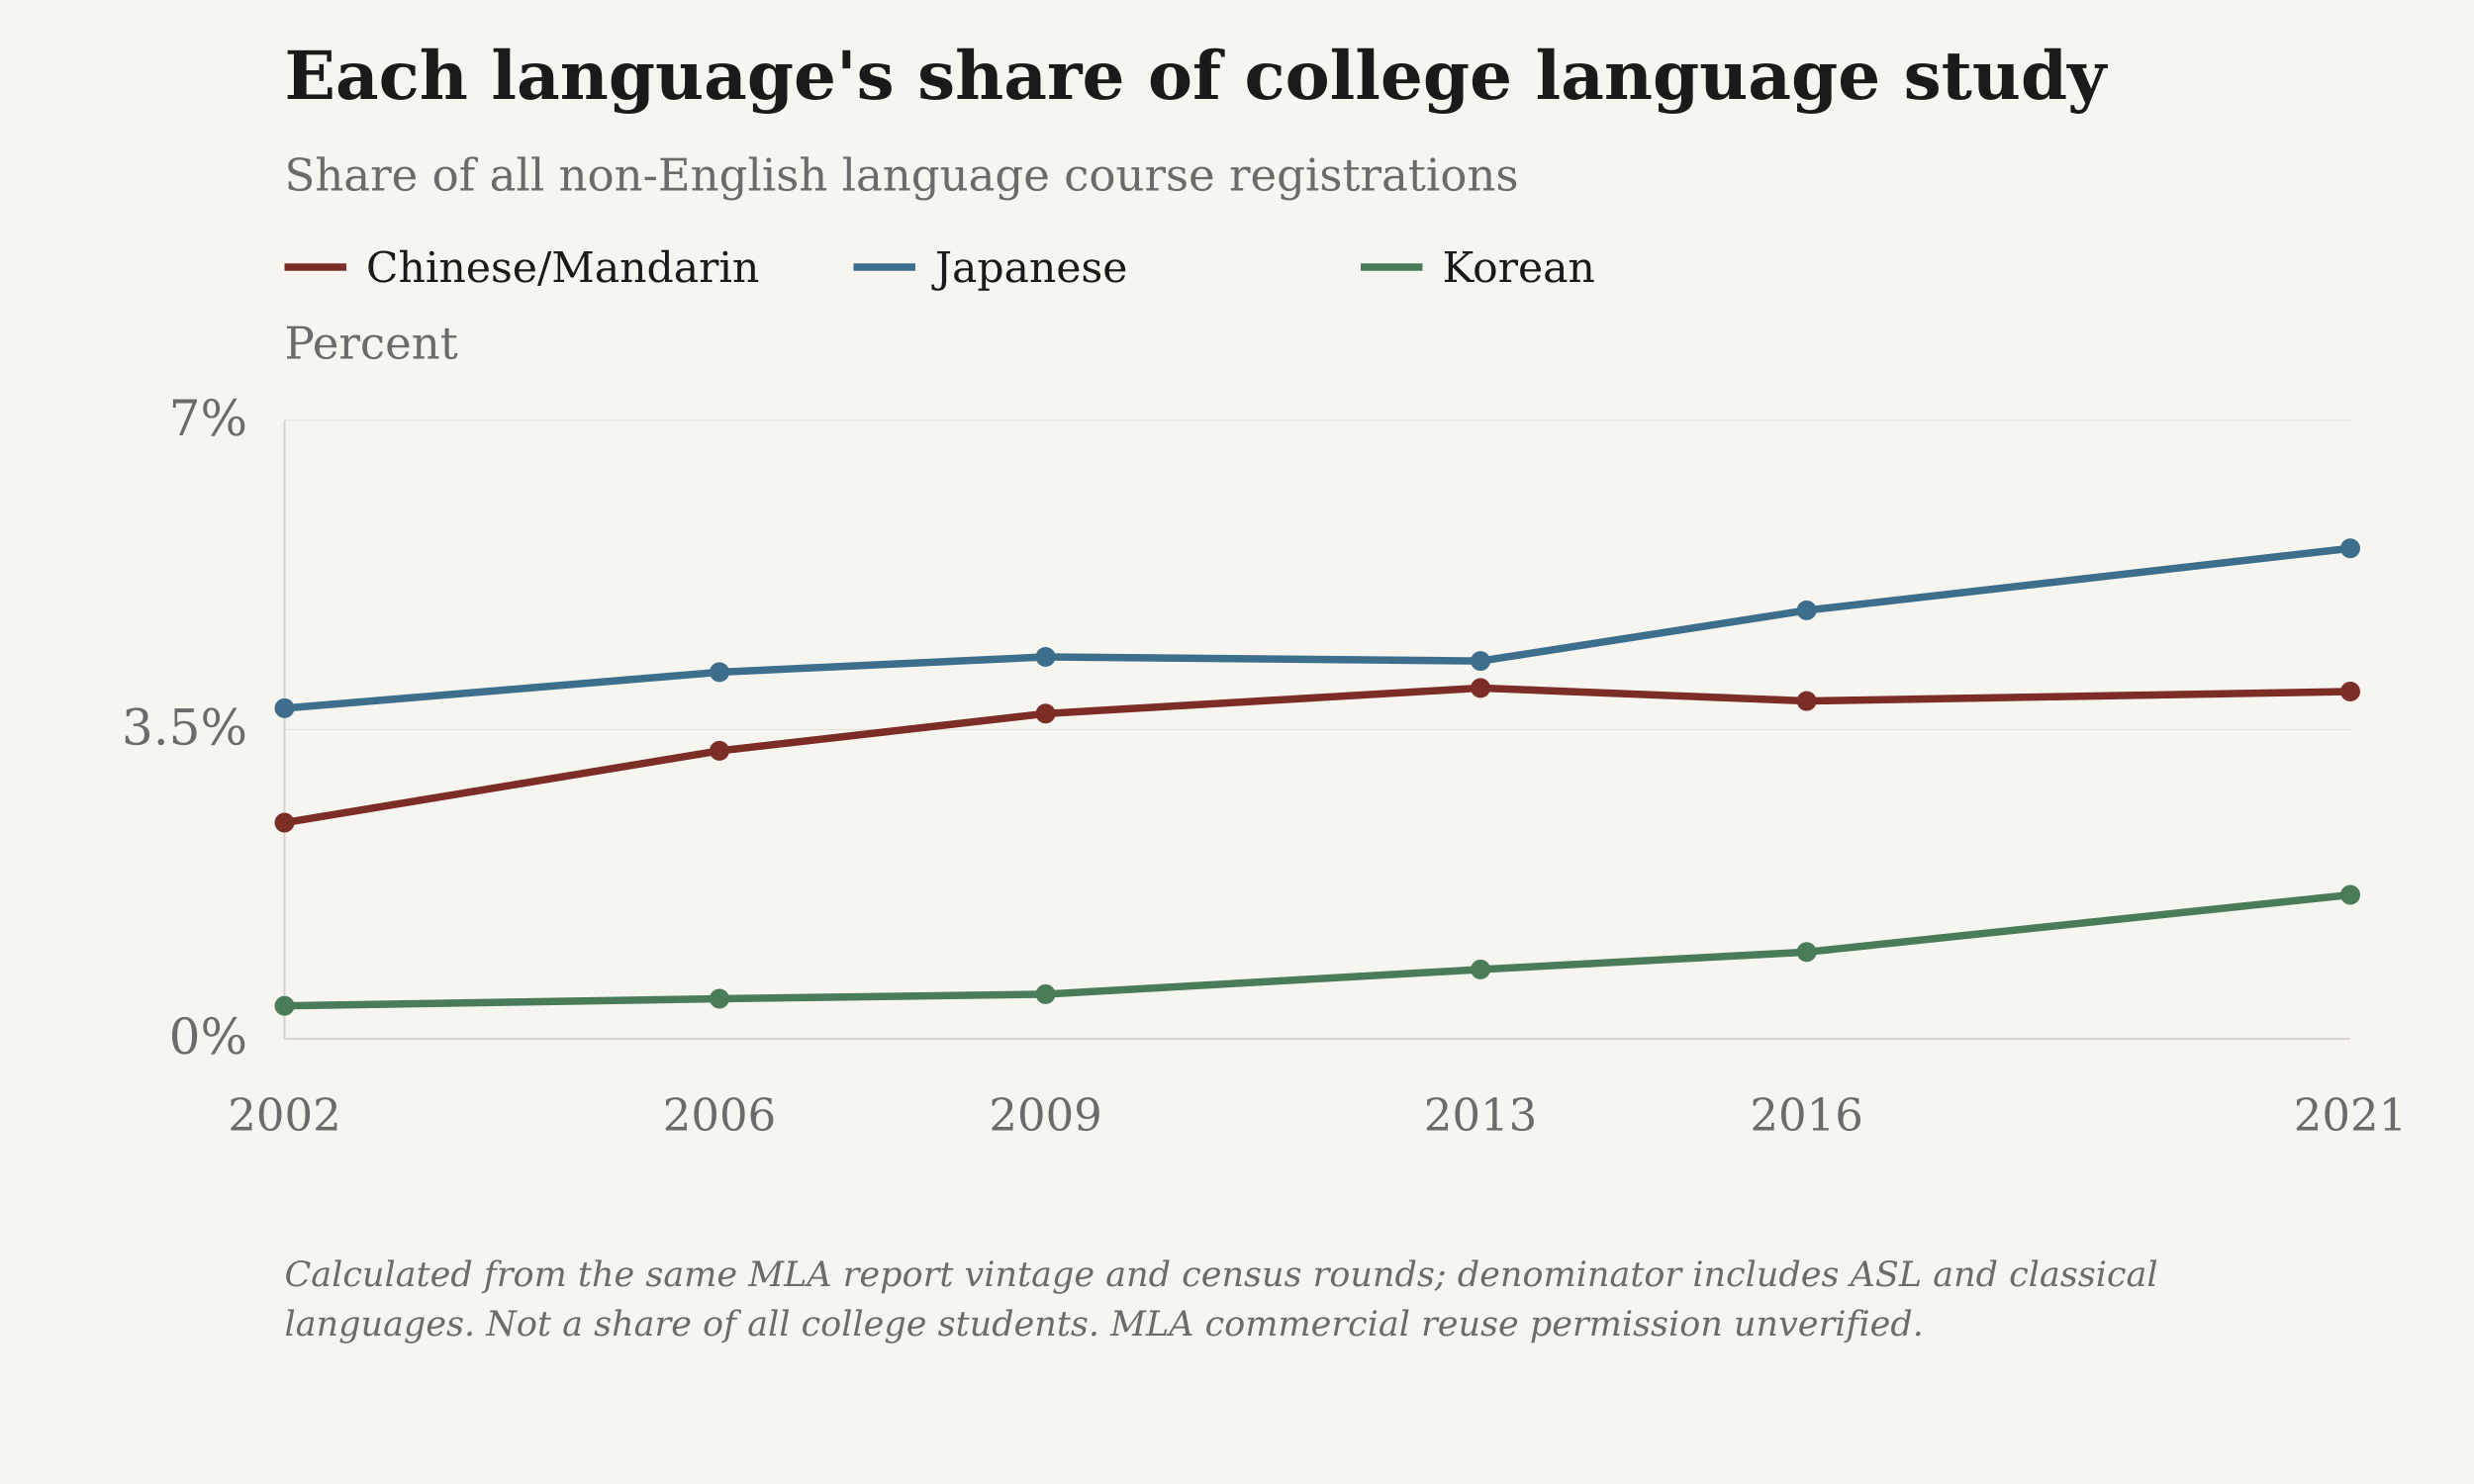
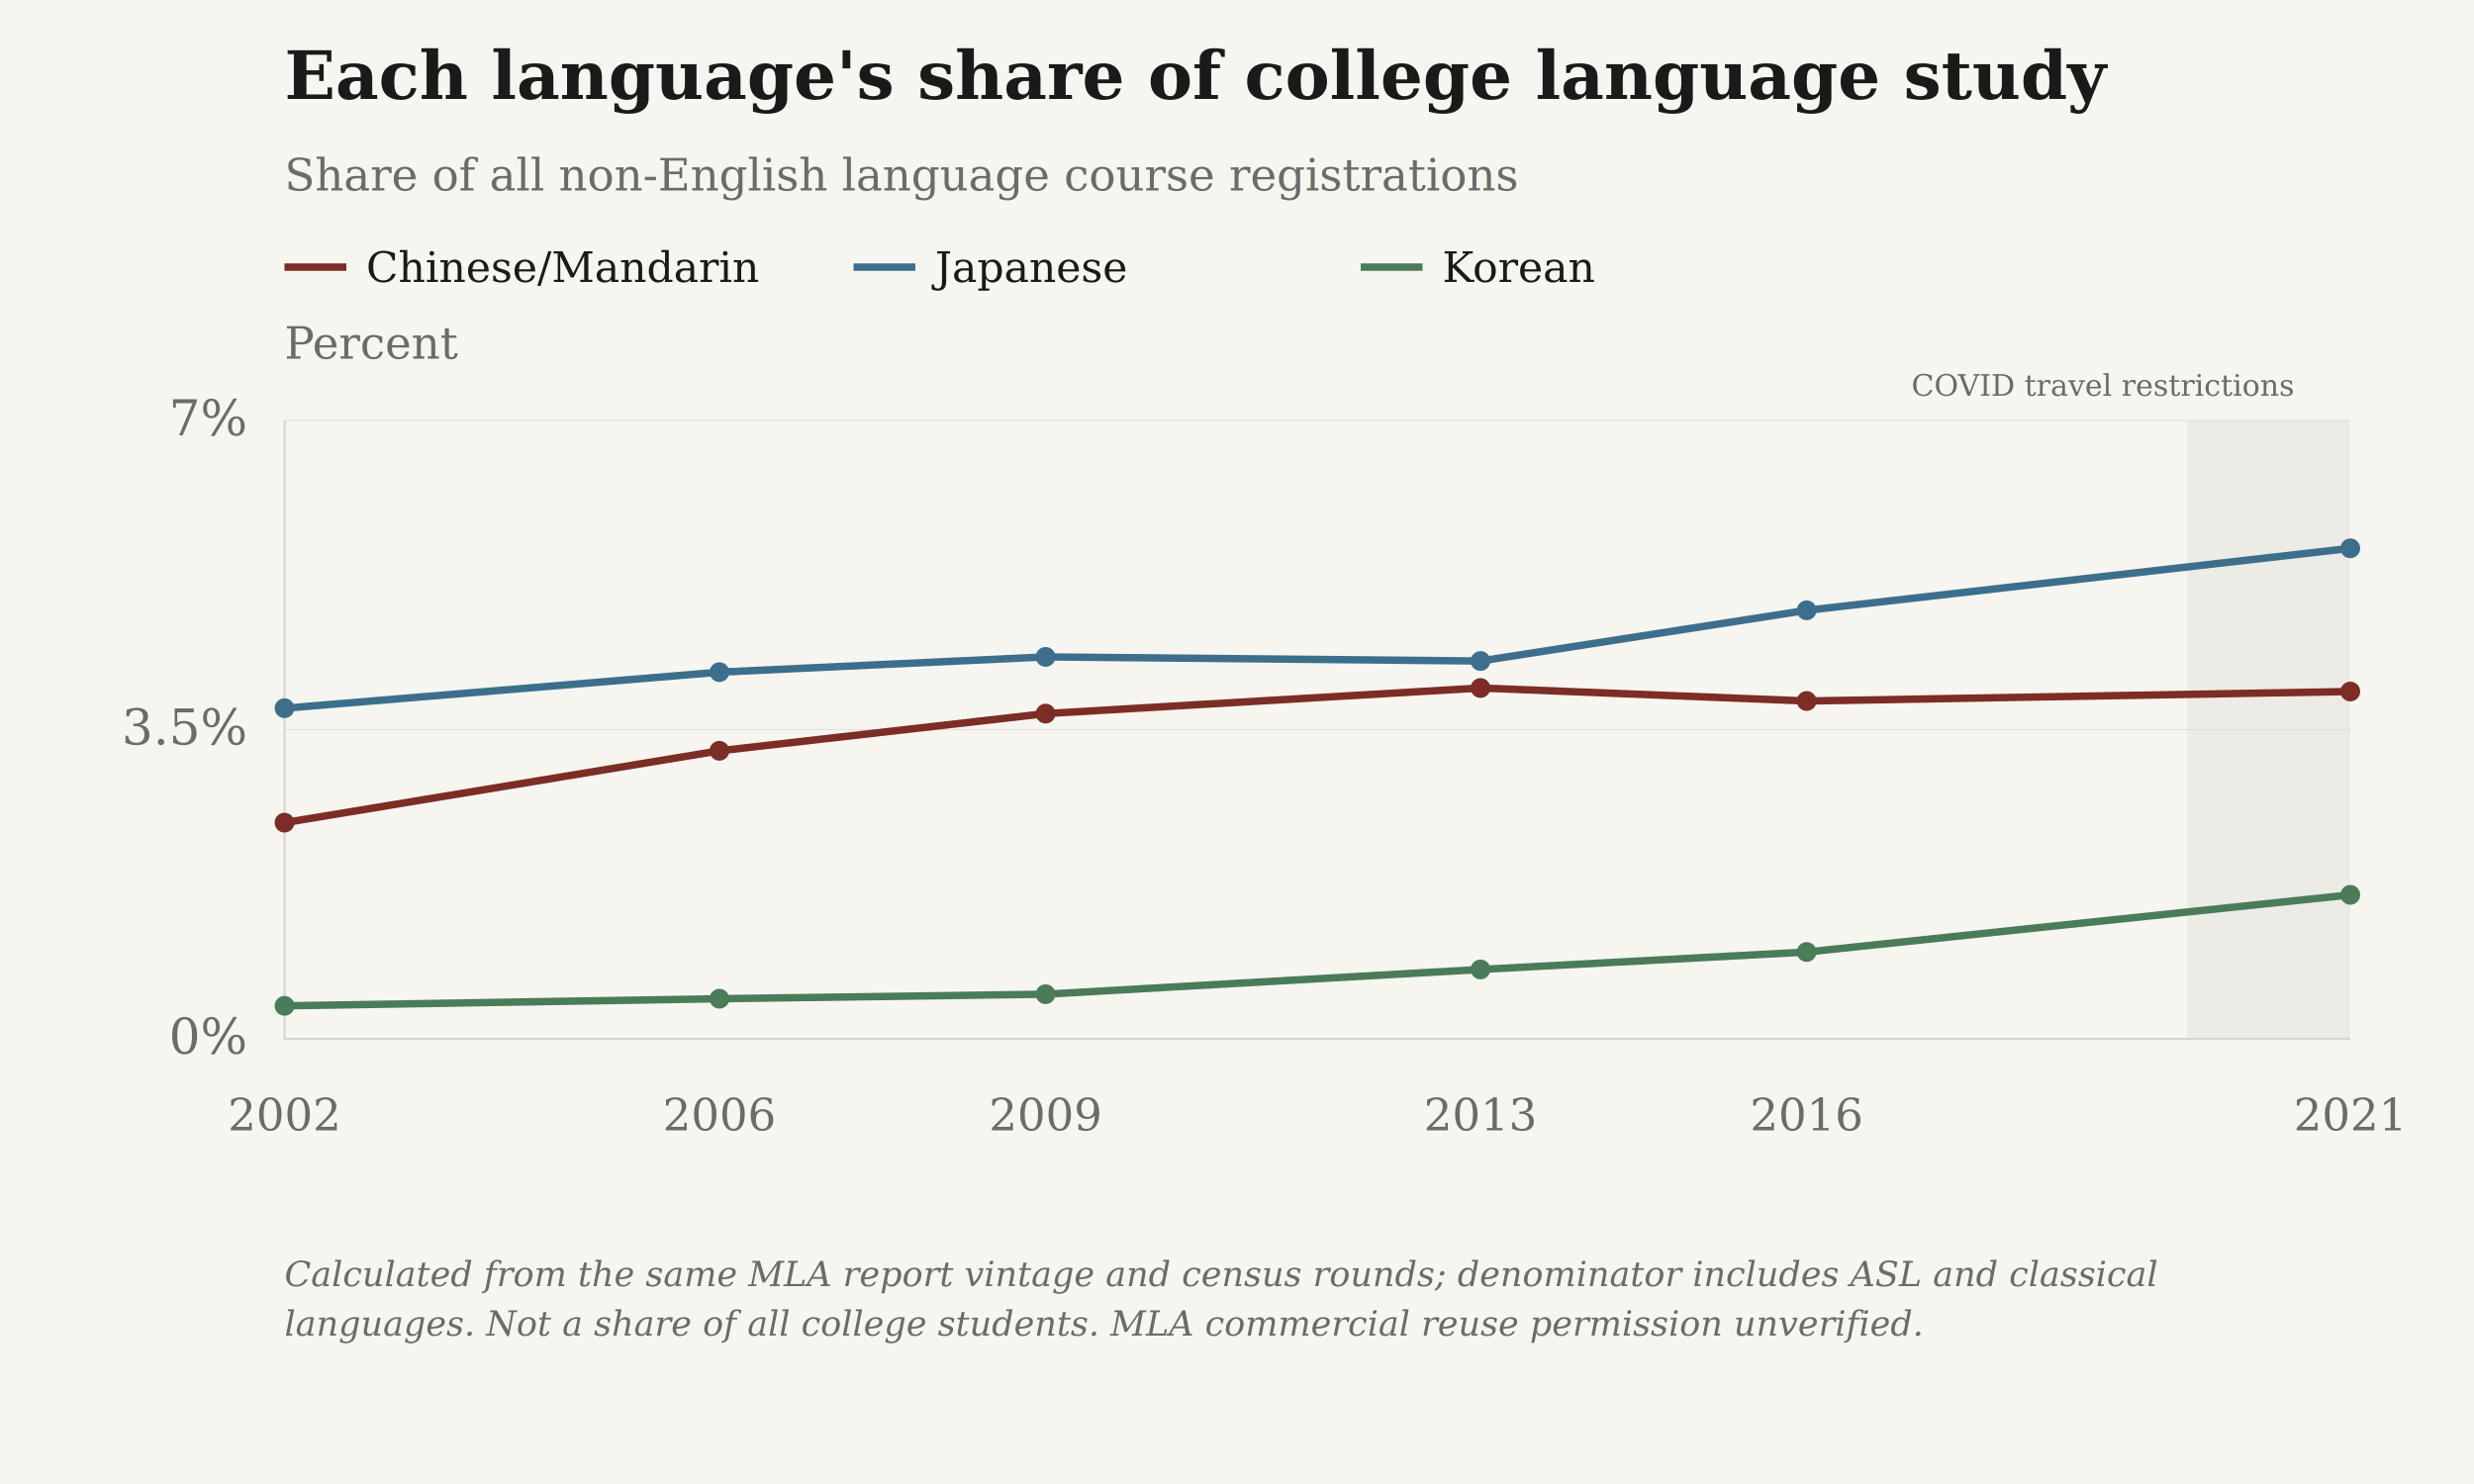
<svg xmlns="http://www.w3.org/2000/svg" viewBox="0 0 1000 600" role="img" aria-label="Each language's share of college language study">
  <rect class="chart-background" width="1000" height="600" fill="#F7F5F0" />
  <g font-family="DejaVu Serif, Georgia, 'Times New Roman', serif" font-size="20" fill="#6B6B6B">
    <text x="115" y="40" font-size="27" font-weight="bold" fill="#1A1A1A">Each language's share of college language study</text>
    <text x="115" y="77" font-size="18">Share of all non-English language course registrations</text>
    <text class="axis-unit" x="115" y="145" font-size="18">Percent</text>
+     <rect class="covid-band" data-start-year="2020" data-end-year="2022" x="884.08" y="170" width="65.92" height="250" fill="#D6D3CC" fill-opacity=".3" pointer-events="none" />
+     <text class="covid-label" x="850.00" y="160" text-anchor="middle" font-size="12" fill="#6B6B6B">COVID travel restrictions</text>
    <path d="M115 108h25" stroke="#7B2D26" stroke-width="3" />
    <text class="legend-label" x="148" y="114" font-size="17" fill="#1A1A1A">Chinese/Mandarin</text>
    <path d="M345 108h25" stroke="#3D6F8C" stroke-width="3" />
    <text class="legend-label" x="378" y="114" font-size="17" fill="#1A1A1A">Japanese</text>
    <path d="M550 108h25" stroke="#4A7C59" stroke-width="3" />
    <text class="legend-label" x="583" y="114" font-size="17" fill="#1A1A1A">Korean</text>
    <path d="M115 420.00H950" stroke="#D6D3CC" stroke-opacity=".6" stroke-width=".5" />
    <text x="100" y="426.00" text-anchor="end">0%</text>
    <path d="M115 295.00H950" stroke="#D6D3CC" stroke-opacity=".6" stroke-width=".5" />
    <text x="100" y="301.00" text-anchor="end">3.5%</text>
    <path d="M115 170.00H950" stroke="#D6D3CC" stroke-opacity=".6" stroke-width=".5" />
    <text x="100" y="176.00" text-anchor="end">7%</text>
    <path d="M115 170V420H950" stroke="#D6D3CC" stroke-width=".8" fill="none" />
    <text class="year-tick" x="115.00" y="457" text-anchor="middle" font-size="18">2002</text>
    <text class="year-tick" x="290.79" y="457" text-anchor="middle" font-size="18">2006</text>
    <text class="year-tick" x="422.63" y="457" text-anchor="middle" font-size="18">2009</text>
    <text class="year-tick" x="598.42" y="457" text-anchor="middle" font-size="18">2013</text>
    <text class="year-tick" x="730.26" y="457" text-anchor="middle" font-size="18">2016</text>
    <text class="year-tick" x="950.00" y="457" text-anchor="middle" font-size="18">2021</text>
    <path class="data-line" data-series-id="mla:chinese" d="M115.00,332.61 L290.79,303.55 L422.63,288.52 L598.42,278.17 L730.26,283.43 L950.00,279.59" stroke="#7B2D26" stroke-width="3" fill="none" />
    <circle class="language-point" data-series-id="mla:chinese" data-year="2002" data-value="2.4468282506105785" data-period="2002" data-reported-value="34153" data-reported-unit="course registrations" data-status="observed" cx="115.00" cy="332.61" r="4" fill="#7B2D26" />
    <circle class="language-point" data-series-id="mla:chinese" data-year="2006" data-value="3.2606143524905478" data-period="2006" data-reported-value="51382" data-reported-unit="course registrations" data-status="observed" cx="290.79" cy="303.55" r="4" fill="#7B2D26" />
    <circle class="language-point" data-series-id="mla:chinese" data-year="2009" data-value="3.681480144792616" data-period="2009" data-reported-value="61612" data-reported-unit="course registrations" data-status="observed" cx="422.63" cy="288.52" r="4" fill="#7B2D26" />
    <circle class="language-point" data-series-id="mla:chinese" data-year="2013" data-value="3.9711730131644347" data-period="2013" data-reported-value="61997" data-reported-unit="course registrations" data-status="observed" cx="598.42" cy="278.17" r="4" fill="#7B2D26" />
    <circle class="language-point" data-series-id="mla:chinese" data-year="2016" data-value="3.8240950130552718" data-period="2016" data-reported-value="54248" data-reported-unit="course registrations" data-status="observed" cx="730.26" cy="283.43" r="4" fill="#7B2D26" />
    <circle class="language-point" data-series-id="mla:chinese" data-year="2021" data-value="3.9314640585440763" data-period="2021" data-reported-value="46492" data-reported-unit="course registrations" data-status="observed" cx="950.00" cy="279.59" r="4" fill="#7B2D26" />
    <path class="data-line" data-series-id="mla:japanese" d="M115.00,286.34 L290.79,271.76 L422.63,265.59 L598.42,267.25 L730.26,246.76 L950.00,221.70" stroke="#3D6F8C" stroke-width="3" fill="none" />
    <circle class="language-point" data-series-id="mla:japanese" data-year="2002" data-value="3.7424944852690953" data-period="2002" data-reported-value="52238" data-reported-unit="course registrations" data-status="observed" cx="115.00" cy="286.34" r="4" fill="#3D6F8C" />
    <circle class="language-point" data-series-id="mla:japanese" data-year="2006" data-value="4.150807379946416" data-period="2006" data-reported-value="65410" data-reported-unit="course registrations" data-status="observed" cx="290.79" cy="271.76" r="4" fill="#3D6F8C" />
    <circle class="language-point" data-series-id="mla:japanese" data-year="2009" data-value="4.323522346892802" data-period="2009" data-reported-value="72357" data-reported-unit="course registrations" data-status="observed" cx="422.63" cy="265.59" r="4" fill="#3D6F8C" />
    <circle class="language-point" data-series-id="mla:japanese" data-year="2013" data-value="4.2769681317160915" data-period="2013" data-reported-value="66771" data-reported-unit="course registrations" data-status="observed" cx="598.42" cy="267.25" r="4" fill="#3D6F8C" />
    <circle class="language-point" data-series-id="mla:japanese" data-year="2016" data-value="4.850611595788477" data-period="2016" data-reported-value="68810" data-reported-unit="course registrations" data-status="observed" cx="730.26" cy="246.76" r="4" fill="#3D6F8C" />
    <circle class="language-point" data-series-id="mla:japanese" data-year="2021" data-value="5.552436151339211" data-period="2021" data-reported-value="65661" data-reported-unit="course registrations" data-status="observed" cx="950.00" cy="221.70" r="4" fill="#3D6F8C" />
    <path class="data-line" data-series-id="mla:korean" d="M115.00,406.67 L290.79,403.80 L422.63,401.97 L598.42,391.96 L730.26,384.91 L950.00,361.80" stroke="#4A7C59" stroke-width="3" fill="none" />
    <circle class="language-point" data-series-id="mla:korean" data-year="2002" data-value="0.37333241630110753" data-period="2002" data-reported-value="5211" data-reported-unit="course registrations" data-status="observed" cx="115.00" cy="406.67" r="4" fill="#4A7C59" />
    <circle class="language-point" data-series-id="mla:korean" data-year="2006" data-value="0.4534730092814109" data-period="2006" data-reported-value="7146" data-reported-unit="course registrations" data-status="observed" cx="290.79" cy="403.80" r="4" fill="#4A7C59" />
    <circle class="language-point" data-series-id="mla:korean" data-year="2009" data-value="0.5048501224331756" data-period="2009" data-reported-value="8449" data-reported-unit="course registrations" data-status="observed" cx="422.63" cy="401.97" r="4" fill="#4A7C59" />
    <circle class="language-point" data-series-id="mla:korean" data-year="2013" data-value="0.7850492193064715" data-period="2013" data-reported-value="12256" data-reported-unit="course registrations" data-status="observed" cx="598.42" cy="391.96" r="4" fill="#4A7C59" />
    <circle class="language-point" data-series-id="mla:korean" data-year="2016" data-value="0.9823880714853686" data-period="2016" data-reported-value="13936" data-reported-unit="course registrations" data-status="observed" cx="730.26" cy="384.91" r="4" fill="#4A7C59" />
    <circle class="language-point" data-series-id="mla:korean" data-year="2021" data-value="1.6295128712067528" data-period="2021" data-reported-value="19270" data-reported-unit="course registrations" data-status="observed" cx="950.00" cy="361.80" r="4" fill="#4A7C59" />
    <text class="figure-source" x="115" y="520" font-size="14" font-style="italic">Calculated from the same MLA report vintage and census rounds; denominator includes ASL and classical</text>
    <text class="figure-source" x="115" y="540" font-size="14" font-style="italic">languages. Not a share of all college students. MLA commercial reuse permission unverified.</text>
  </g>
</svg>
